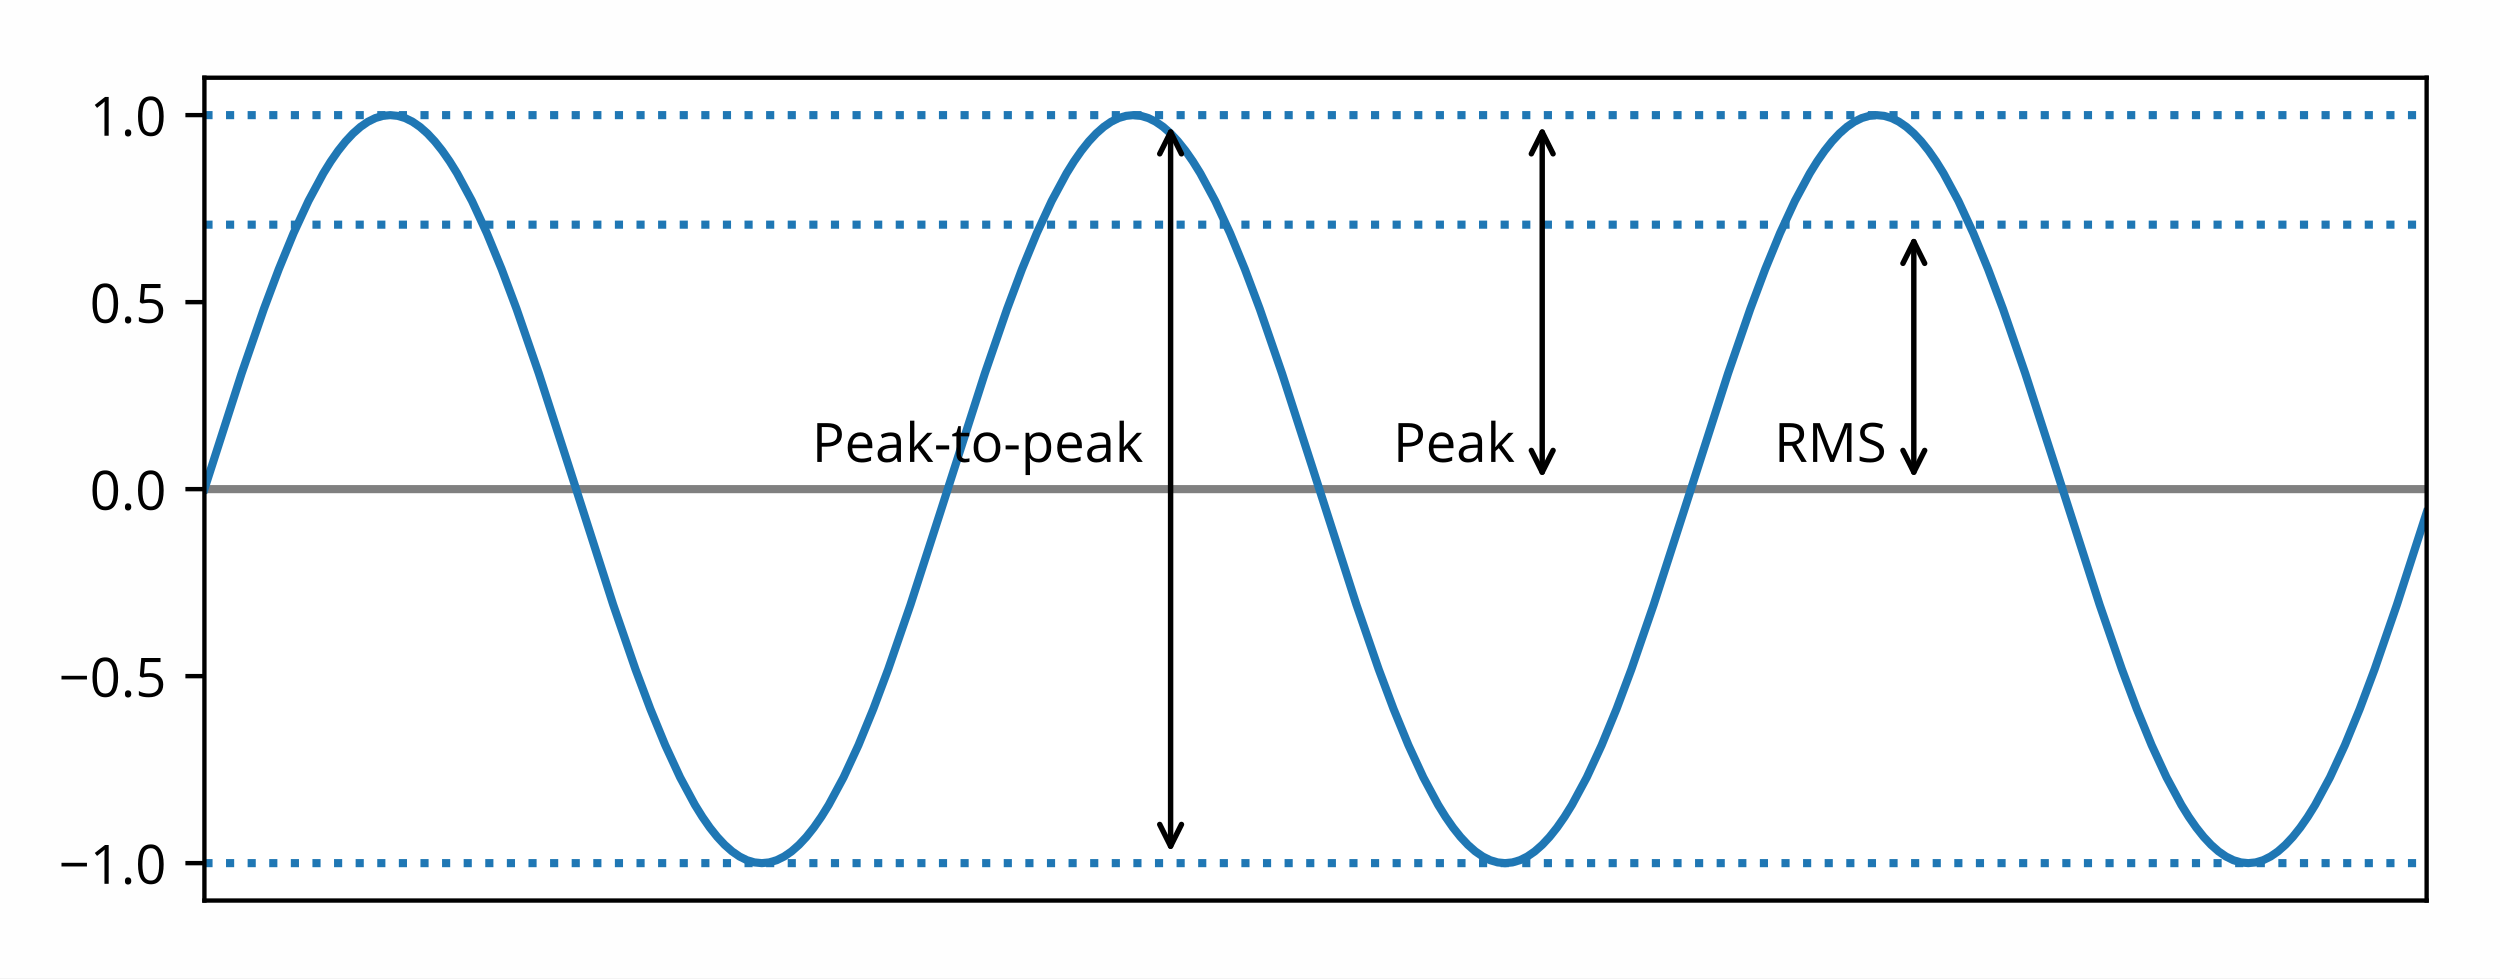
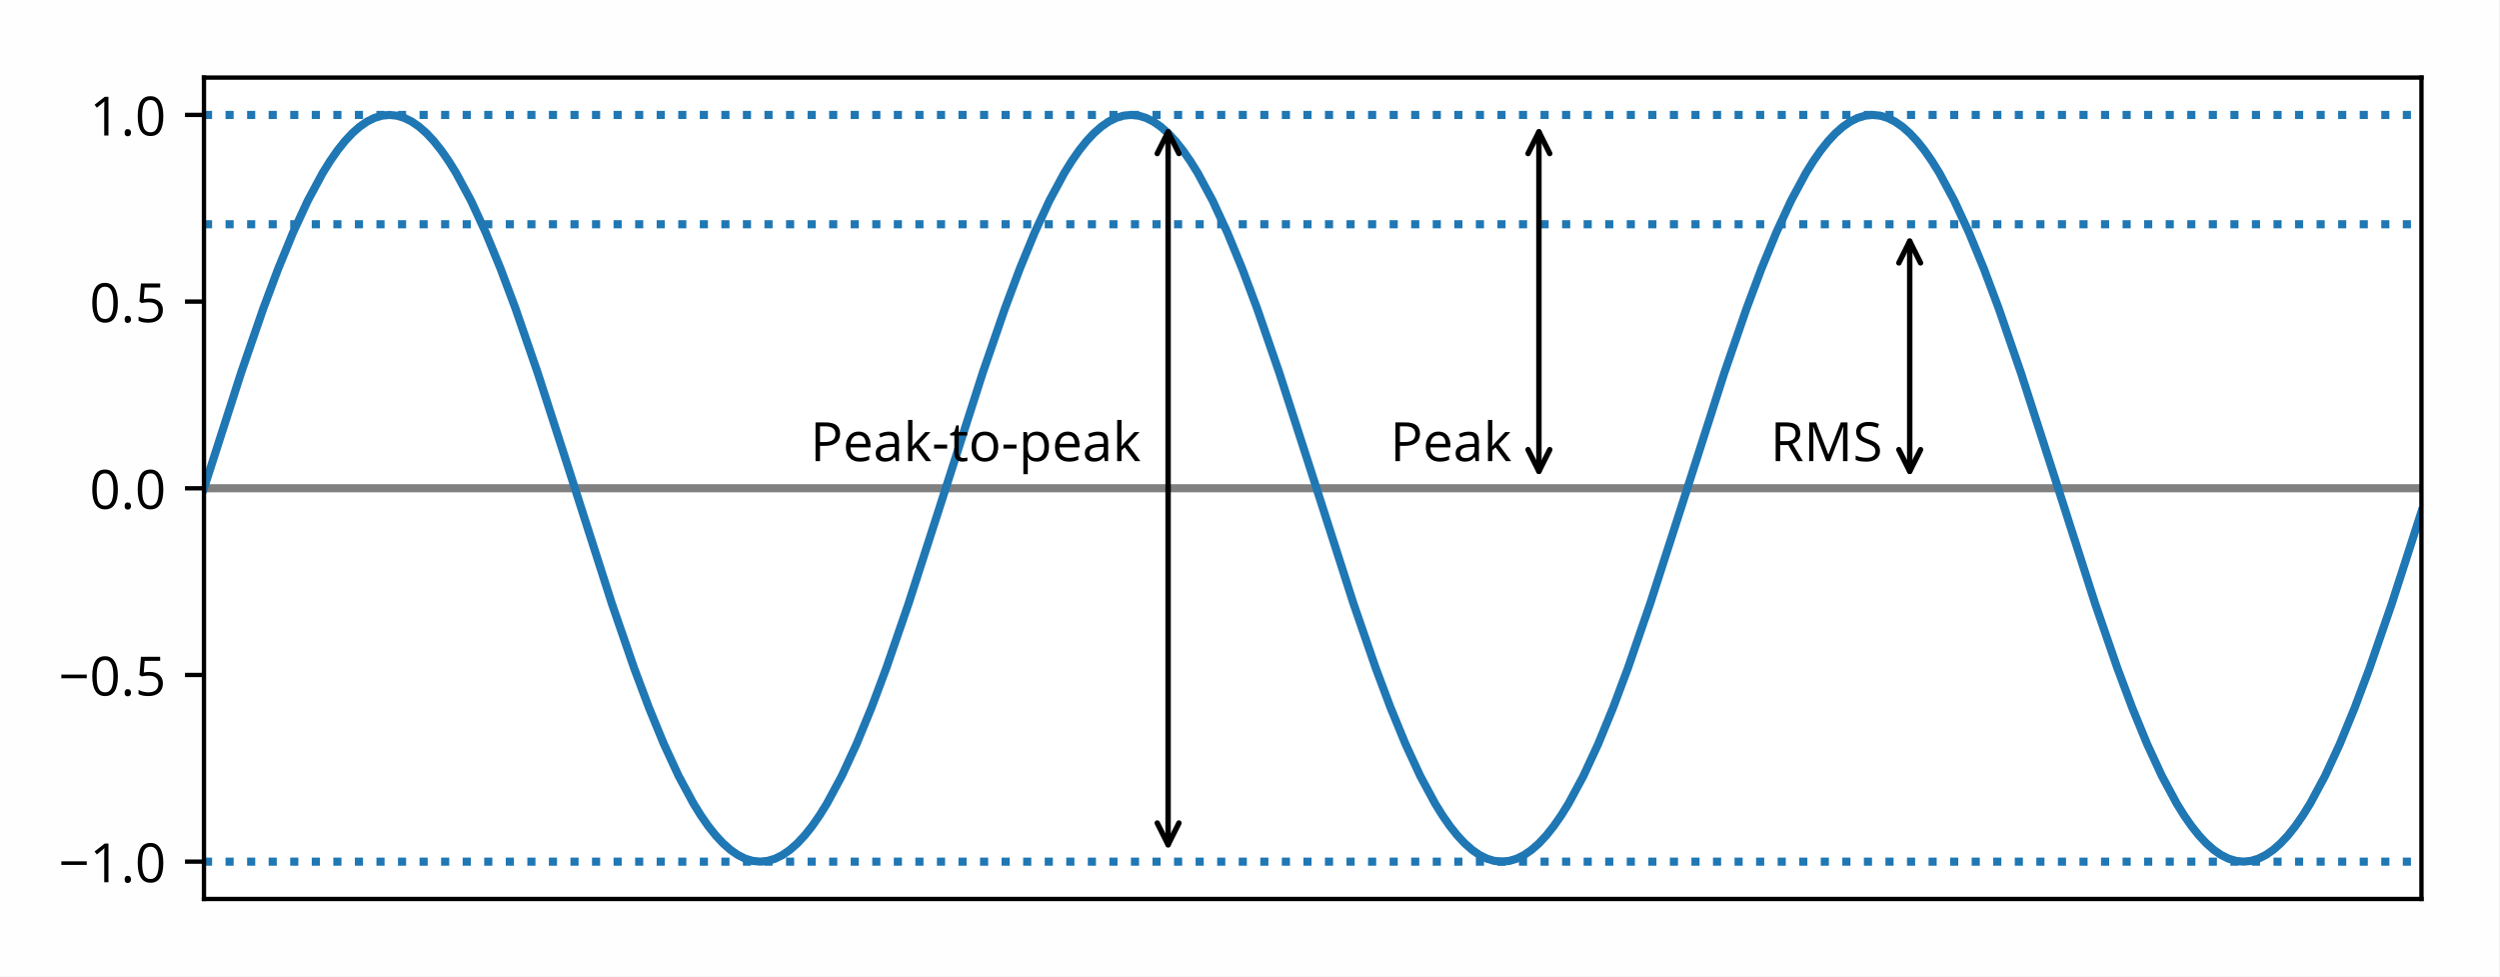
- <svg xmlns="http://www.w3.org/2000/svg" xmlns:xlink="http://www.w3.org/1999/xlink" height="180pt" version="1.1" viewBox="0 0 460 180" width="460pt">
+ <svg xmlns="http://www.w3.org/2000/svg" xmlns:xlink="http://www.w3.org/1999/xlink" height="180pt" version="1.1" viewBox="0 0 460.8 180" width="460.8pt">
  <defs>
    <style type="text/css">
*{stroke-linecap:butt;stroke-linejoin:round;}
  </style>
  </defs>
  <g id="figure_1">
    <g id="patch_1">
      <path d="M 0 180  L 460.8 180  L 460.8 0  L 0 0  z " style="fill:#fefefe;" />
    </g>
    <g id="axes_1">
      <g id="patch_2">
        <path d="M 37.612 165.7  L 446.5 165.7  L 446.5 14.3  L 37.612 14.3  z " style="fill:#ffffff;" />
      </g>
      <g id="line2d_1">
-         <path clip-path="url(#pcd2061bac1)" d="M 37.612 90  L 446.5 90  " style="fill:none;stroke:#808080;stroke-linecap:square;stroke-width:1.5;" />
+         <path clip-path="url(#p7a88619e7d)" d="M 37.612 90  L 446.5 90  " style="fill:none;stroke:#808080;stroke-linecap:square;stroke-width:1.5;" />
      </g>
      <g id="matplotlib.axis_1" />
      <g id="matplotlib.axis_2">
        <g id="ytick_1">
          <g id="line2d_2">
            <defs>
              <path d="M 0 0  L -3.5 0  " id="m31c2fa3d92" style="stroke:#000000;stroke-width:0.8;" />
            </defs>
            <g>
              <use style="stroke:#000000;stroke-width:0.8;" x="37.612" xlink:href="#m31c2fa3d92" y="158.818" />
            </g>
          </g>
          <g id="text_1">
            <text style="font-family:Open Sans;font-size:10px;font-style:normal;font-weight:normal;text-anchor:end;" transform="rotate(-0, 30.6125, 162.6174)" x="30.613" y="162.617">−1.0</text>
          </g>
        </g>
        <g id="ytick_2">
          <g id="line2d_3">
            <g>
              <use style="stroke:#000000;stroke-width:0.8;" x="37.612" xlink:href="#m31c2fa3d92" y="124.409" />
            </g>
          </g>
          <g id="text_2">
            <text style="font-family:Open Sans;font-size:10px;font-style:normal;font-weight:normal;text-anchor:end;" transform="rotate(-0, 30.6125, 128.2083)" x="30.613" y="128.208">−0.5</text>
          </g>
        </g>
        <g id="ytick_3">
          <g id="line2d_4">
            <g>
              <use style="stroke:#000000;stroke-width:0.8;" x="37.612" xlink:href="#m31c2fa3d92" y="90" />
            </g>
          </g>
          <g id="text_3">
            <text style="font-family:Open Sans;font-size:10px;font-style:normal;font-weight:normal;text-anchor:end;" transform="rotate(-0, 30.6125, 93.79922)" x="30.613" y="93.799">0.0</text>
          </g>
        </g>
        <g id="ytick_4">
          <g id="line2d_5">
            <g>
              <use style="stroke:#000000;stroke-width:0.8;" x="37.612" xlink:href="#m31c2fa3d92" y="55.591" />
            </g>
          </g>
          <g id="text_4">
            <text style="font-family:Open Sans;font-size:10px;font-style:normal;font-weight:normal;text-anchor:end;" transform="rotate(-0, 30.6125, 59.39013)" x="30.613" y="59.39">0.5</text>
          </g>
        </g>
        <g id="ytick_5">
          <g id="line2d_6">
            <g>
              <use style="stroke:#000000;stroke-width:0.8;" x="37.612" xlink:href="#m31c2fa3d92" y="21.182" />
            </g>
          </g>
          <g id="text_5">
            <text style="font-family:Open Sans;font-size:10px;font-style:normal;font-weight:normal;text-anchor:end;" transform="rotate(-0, 30.6125, 24.98104)" x="30.613" y="24.981">1.0</text>
          </g>
        </g>
      </g>
      <g id="line2d_7">
-         <path clip-path="url(#pcd2061bac1)" d="M 37.612 90  L 44.45 68.734  L 48.553 56.847  L 51.288 49.55  L 54.023 42.891  L 56.758 36.975  L 59.493 31.895  L 60.86 29.694  L 62.228 27.731  L 63.595 26.014  L 64.963 24.55  L 66.33 23.344  L 67.698 22.401  L 69.065 21.724  L 70.433 21.318  L 71.8 21.182  L 73.168 21.318  L 74.535 21.724  L 75.903 22.401  L 77.27 23.344  L 78.638 24.55  L 80.006 26.014  L 81.373 27.731  L 82.741 29.694  L 84.108 31.895  L 86.843 36.975  L 89.578 42.891  L 92.313 49.55  L 95.048 56.847  L 99.151 68.734  L 104.621 85.679  L 112.826 111.266  L 116.928 123.153  L 119.664 130.45  L 122.399 137.109  L 125.134 143.025  L 127.869 148.105  L 129.236 150.306  L 130.604 152.269  L 131.971 153.986  L 133.339 155.45  L 134.706 156.656  L 136.074 157.599  L 137.441 158.276  L 138.809 158.682  L 140.176 158.818  L 141.544 158.682  L 142.911 158.276  L 144.279 157.599  L 145.646 156.656  L 147.014 155.45  L 148.381 153.986  L 149.749 152.269  L 151.116 150.306  L 152.484 148.105  L 155.219 143.025  L 157.954 137.109  L 160.689 130.45  L 163.424 123.153  L 167.527 111.266  L 172.997 94.321  L 181.202 68.734  L 185.304 56.847  L 188.039 49.55  L 190.774 42.891  L 193.509 36.975  L 196.244 31.895  L 197.612 29.694  L 198.979 27.731  L 200.347 26.014  L 201.715 24.55  L 203.082 23.344  L 204.45 22.401  L 205.817 21.724  L 207.185 21.318  L 208.552 21.182  L 209.92 21.318  L 211.287 21.724  L 212.655 22.401  L 214.022 23.344  L 215.39 24.55  L 216.757 26.014  L 218.125 27.731  L 219.492 29.694  L 220.86 31.895  L 223.595 36.975  L 226.33 42.891  L 229.065 49.55  L 231.8 56.847  L 235.902 68.734  L 241.372 85.679  L 249.578 111.266  L 253.68 123.153  L 256.415 130.45  L 259.15 137.109  L 261.885 143.025  L 264.62 148.105  L 265.988 150.306  L 267.355 152.269  L 268.723 153.986  L 270.09 155.45  L 271.458 156.656  L 272.825 157.599  L 274.193 158.276  L 275.56 158.682  L 276.928 158.818  L 278.295 158.682  L 279.663 158.276  L 281.03 157.599  L 282.398 156.656  L 283.766 155.45  L 285.133 153.986  L 286.501 152.269  L 287.868 150.306  L 289.236 148.105  L 291.971 143.025  L 294.706 137.109  L 297.441 130.45  L 300.176 123.153  L 304.278 111.266  L 309.748 94.321  L 317.953 68.734  L 322.056 56.847  L 324.791 49.55  L 327.526 42.891  L 330.261 36.975  L 332.996 31.895  L 334.364 29.694  L 335.731 27.731  L 337.099 26.014  L 338.466 24.55  L 339.834 23.344  L 341.201 22.401  L 342.569 21.724  L 343.936 21.318  L 345.304 21.182  L 346.671 21.318  L 348.039 21.724  L 349.406 22.401  L 350.774 23.344  L 352.141 24.55  L 353.509 26.014  L 354.876 27.731  L 356.244 29.694  L 357.611 31.895  L 360.346 36.975  L 363.081 42.891  L 365.817 49.55  L 368.552 56.847  L 372.654 68.734  L 378.124 85.679  L 386.329 111.266  L 390.432 123.153  L 393.167 130.45  L 395.902 137.109  L 398.637 143.025  L 401.372 148.105  L 402.739 150.306  L 404.107 152.269  L 405.474 153.986  L 406.842 155.45  L 408.21 156.656  L 409.577 157.599  L 410.945 158.276  L 412.312 158.682  L 413.68 158.818  L 415.047 158.682  L 416.415 158.276  L 417.782 157.599  L 419.15 156.656  L 420.517 155.45  L 421.885 153.986  L 423.252 152.269  L 424.62 150.306  L 425.987 148.105  L 428.722 143.025  L 431.457 137.109  L 434.192 130.45  L 436.927 123.153  L 441.03 111.266  L 446.5 94.321  L 446.5 94.321  " style="fill:none;stroke:#1f77b4;stroke-linecap:square;stroke-width:1.5;" />
+         <path clip-path="url(#p7a88619e7d)" d="M 37.612 90  L 44.45 68.734  L 48.553 56.847  L 51.288 49.55  L 54.023 42.891  L 56.758 36.975  L 59.493 31.895  L 60.86 29.694  L 62.228 27.731  L 63.595 26.014  L 64.963 24.55  L 66.33 23.344  L 67.698 22.401  L 69.065 21.724  L 70.433 21.318  L 71.8 21.182  L 73.168 21.318  L 74.535 21.724  L 75.903 22.401  L 77.27 23.344  L 78.638 24.55  L 80.006 26.014  L 81.373 27.731  L 82.741 29.694  L 84.108 31.895  L 86.843 36.975  L 89.578 42.891  L 92.313 49.55  L 95.048 56.847  L 99.151 68.734  L 104.621 85.679  L 112.826 111.266  L 116.928 123.153  L 119.664 130.45  L 122.399 137.109  L 125.134 143.025  L 127.869 148.105  L 129.236 150.306  L 130.604 152.269  L 131.971 153.986  L 133.339 155.45  L 134.706 156.656  L 136.074 157.599  L 137.441 158.276  L 138.809 158.682  L 140.176 158.818  L 141.544 158.682  L 142.911 158.276  L 144.279 157.599  L 145.646 156.656  L 147.014 155.45  L 148.381 153.986  L 149.749 152.269  L 151.116 150.306  L 152.484 148.105  L 155.219 143.025  L 157.954 137.109  L 160.689 130.45  L 163.424 123.153  L 167.527 111.266  L 172.997 94.321  L 181.202 68.734  L 185.304 56.847  L 188.039 49.55  L 190.774 42.891  L 193.509 36.975  L 196.244 31.895  L 197.612 29.694  L 198.979 27.731  L 200.347 26.014  L 201.715 24.55  L 203.082 23.344  L 204.45 22.401  L 205.817 21.724  L 207.185 21.318  L 208.552 21.182  L 209.92 21.318  L 211.287 21.724  L 212.655 22.401  L 214.022 23.344  L 215.39 24.55  L 216.757 26.014  L 218.125 27.731  L 219.492 29.694  L 220.86 31.895  L 223.595 36.975  L 226.33 42.891  L 229.065 49.55  L 231.8 56.847  L 235.902 68.734  L 241.372 85.679  L 249.578 111.266  L 253.68 123.153  L 256.415 130.45  L 259.15 137.109  L 261.885 143.025  L 264.62 148.105  L 265.988 150.306  L 267.355 152.269  L 268.723 153.986  L 270.09 155.45  L 271.458 156.656  L 272.825 157.599  L 274.193 158.276  L 275.56 158.682  L 276.928 158.818  L 278.295 158.682  L 279.663 158.276  L 281.03 157.599  L 282.398 156.656  L 283.766 155.45  L 285.133 153.986  L 286.501 152.269  L 287.868 150.306  L 289.236 148.105  L 291.971 143.025  L 294.706 137.109  L 297.441 130.45  L 300.176 123.153  L 304.278 111.266  L 309.748 94.321  L 317.953 68.734  L 322.056 56.847  L 324.791 49.55  L 327.526 42.891  L 330.261 36.975  L 332.996 31.895  L 334.364 29.694  L 335.731 27.731  L 337.099 26.014  L 338.466 24.55  L 339.834 23.344  L 341.201 22.401  L 342.569 21.724  L 343.936 21.318  L 345.304 21.182  L 346.671 21.318  L 348.039 21.724  L 349.406 22.401  L 350.774 23.344  L 352.141 24.55  L 353.509 26.014  L 354.876 27.731  L 356.244 29.694  L 357.611 31.895  L 360.346 36.975  L 363.081 42.891  L 365.817 49.55  L 368.552 56.847  L 372.654 68.734  L 378.124 85.679  L 386.329 111.266  L 390.432 123.153  L 393.167 130.45  L 395.902 137.109  L 398.637 143.025  L 401.372 148.105  L 402.739 150.306  L 404.107 152.269  L 405.474 153.986  L 406.842 155.45  L 408.21 156.656  L 409.577 157.599  L 410.945 158.276  L 412.312 158.682  L 413.68 158.818  L 415.047 158.682  L 416.415 158.276  L 417.782 157.599  L 419.15 156.656  L 420.517 155.45  L 421.885 153.986  L 423.252 152.269  L 424.62 150.306  L 425.987 148.105  L 428.722 143.025  L 431.457 137.109  L 434.192 130.45  L 436.927 123.153  L 441.03 111.266  L 446.5 94.321  L 446.5 94.321  " style="fill:none;stroke:#1f77b4;stroke-linecap:square;stroke-width:1.5;" />
      </g>
      <g id="line2d_8">
-         <path clip-path="url(#pcd2061bac1)" d="M 37.612 158.818  L 446.5 158.818  " style="fill:none;stroke:#1f77b4;stroke-dasharray:1.5,2.475;stroke-dashoffset:0;stroke-width:1.5;" />
+         <path clip-path="url(#p7a88619e7d)" d="M 37.612 158.818  L 446.5 158.818  " style="fill:none;stroke:#1f77b4;stroke-dasharray:1.5,2.475;stroke-dashoffset:0;stroke-width:1.5;" />
      </g>
      <g id="line2d_9">
-         <path clip-path="url(#pcd2061bac1)" d="M 37.612 21.182  L 446.5 21.182  " style="fill:none;stroke:#1f77b4;stroke-dasharray:1.5,2.475;stroke-dashoffset:0;stroke-width:1.5;" />
+         <path clip-path="url(#p7a88619e7d)" d="M 37.612 21.182  L 446.5 21.182  " style="fill:none;stroke:#1f77b4;stroke-dasharray:1.5,2.475;stroke-dashoffset:0;stroke-width:1.5;" />
      </g>
      <g id="line2d_10">
-         <path clip-path="url(#pcd2061bac1)" d="M 37.612 41.338  L 446.5 41.338  " style="fill:none;stroke:#1f77b4;stroke-dasharray:1.5,2.475;stroke-dashoffset:0;stroke-width:1.5;" />
+         <path clip-path="url(#p7a88619e7d)" d="M 37.612 41.338  L 446.5 41.338  " style="fill:none;stroke:#1f77b4;stroke-dasharray:1.5,2.475;stroke-dashoffset:0;stroke-width:1.5;" />
      </g>
      <g id="patch_3">
        <path d="M 37.612 165.7  L 37.612 14.3  " style="fill:none;stroke:#000000;stroke-linecap:square;stroke-linejoin:miter;stroke-width:0.8;" />
      </g>
      <g id="patch_4">
        <path d="M 446.5 165.7  L 446.5 14.3  " style="fill:none;stroke:#000000;stroke-linecap:square;stroke-linejoin:miter;stroke-width:0.8;" />
      </g>
      <g id="patch_5">
        <path d="M 37.612 165.7  L 446.5 165.7  " style="fill:none;stroke:#000000;stroke-linecap:square;stroke-linejoin:miter;stroke-width:0.8;" />
      </g>
      <g id="patch_6">
        <path d="M 37.612 14.3  L 446.5 14.3  " style="fill:none;stroke:#000000;stroke-linecap:square;stroke-linejoin:miter;stroke-width:0.8;" />
      </g>
      <g id="text_6">
        <text style="font-family:Open Sans;font-size:10px;font-style:normal;font-weight:normal;text-anchor:end;" transform="rotate(-0, 210.3897, 85)" x="210.39" y="85">Peak-to-peak</text>
      </g>
      <g id="patch_7">
        <path d="M 215.39 24.303  Q 215.39 90.002 215.39 155.701  " style="fill:none;stroke:#000000;stroke-linecap:round;" />
        <path d="M 213.39 28.303  L 215.39 24.303  L 217.39 28.303  " style="fill:none;stroke:#000000;stroke-linecap:round;" />
        <path d="M 217.39 151.701  L 215.39 155.701  L 213.39 151.701  " style="fill:none;stroke:#000000;stroke-linecap:round;" />
      </g>
      <g id="text_7">
        <text style="font-family:Open Sans;font-size:10px;font-style:normal;font-weight:normal;text-anchor:end;" transform="rotate(-0, 278.7655, 85)" x="278.766" y="85">Peak</text>
      </g>
      <g id="patch_8">
        <path d="M 283.766 24.303  Q 283.766 55.592 283.766 86.88  " style="fill:none;stroke:#000000;stroke-linecap:round;" />
        <path d="M 281.766 28.303  L 283.766 24.303  L 285.766 28.303  " style="fill:none;stroke:#000000;stroke-linecap:round;" />
        <path d="M 285.766 82.88  L 283.766 86.88  L 281.766 82.88  " style="fill:none;stroke:#000000;stroke-linecap:round;" />
      </g>
      <g id="text_8">
        <text style="font-family:Open Sans;font-size:10px;font-style:normal;font-weight:normal;text-anchor:end;" transform="rotate(-0, 347.1413, 85)" x="347.141" y="85">RMS</text>
      </g>
      <g id="patch_9">
        <path d="M 352.141 44.455  Q 352.141 65.667 352.141 86.88  " style="fill:none;stroke:#000000;stroke-linecap:round;" />
        <path d="M 350.141 48.455  L 352.141 44.455  L 354.141 48.455  " style="fill:none;stroke:#000000;stroke-linecap:round;" />
        <path d="M 354.141 82.88  L 352.141 86.88  L 350.141 82.88  " style="fill:none;stroke:#000000;stroke-linecap:round;" />
      </g>
    </g>
  </g>
  <defs>
-     <clipPath id="pcd2061bac1">
+     <clipPath id="p7a88619e7d">
      <rect height="151.4" width="408.887" x="37.612" y="14.3" />
    </clipPath>
  </defs>
</svg>
